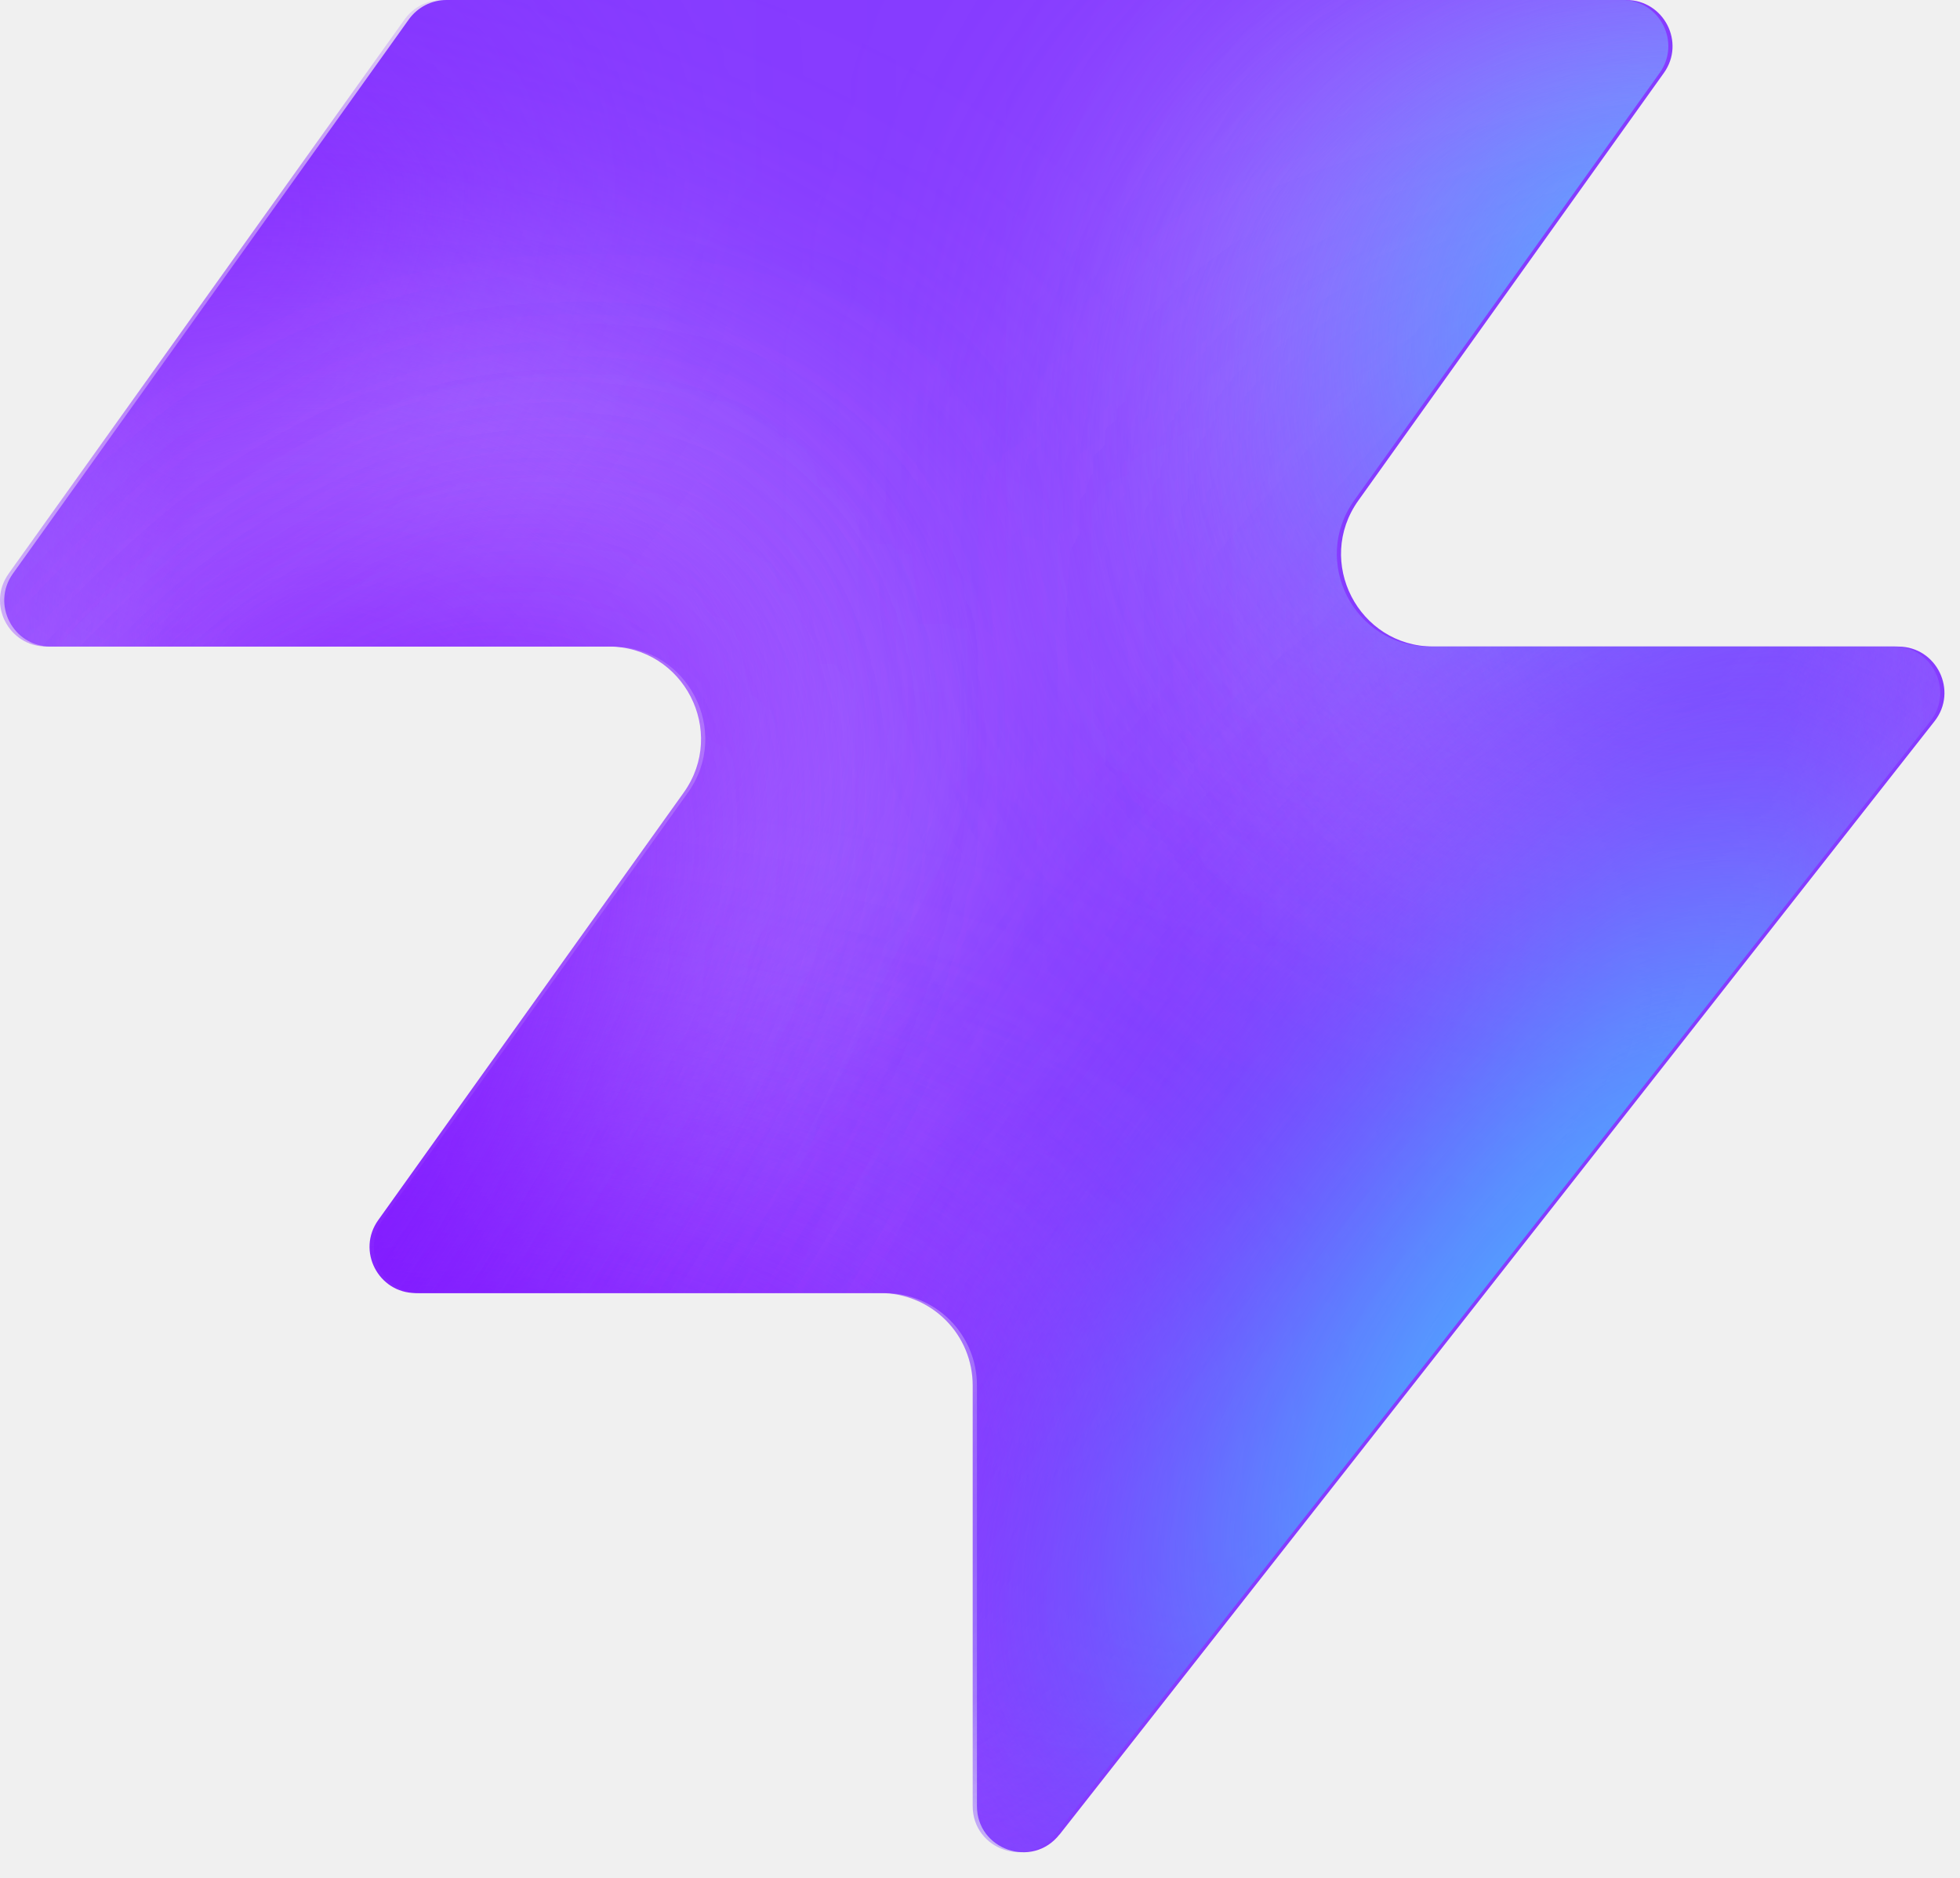
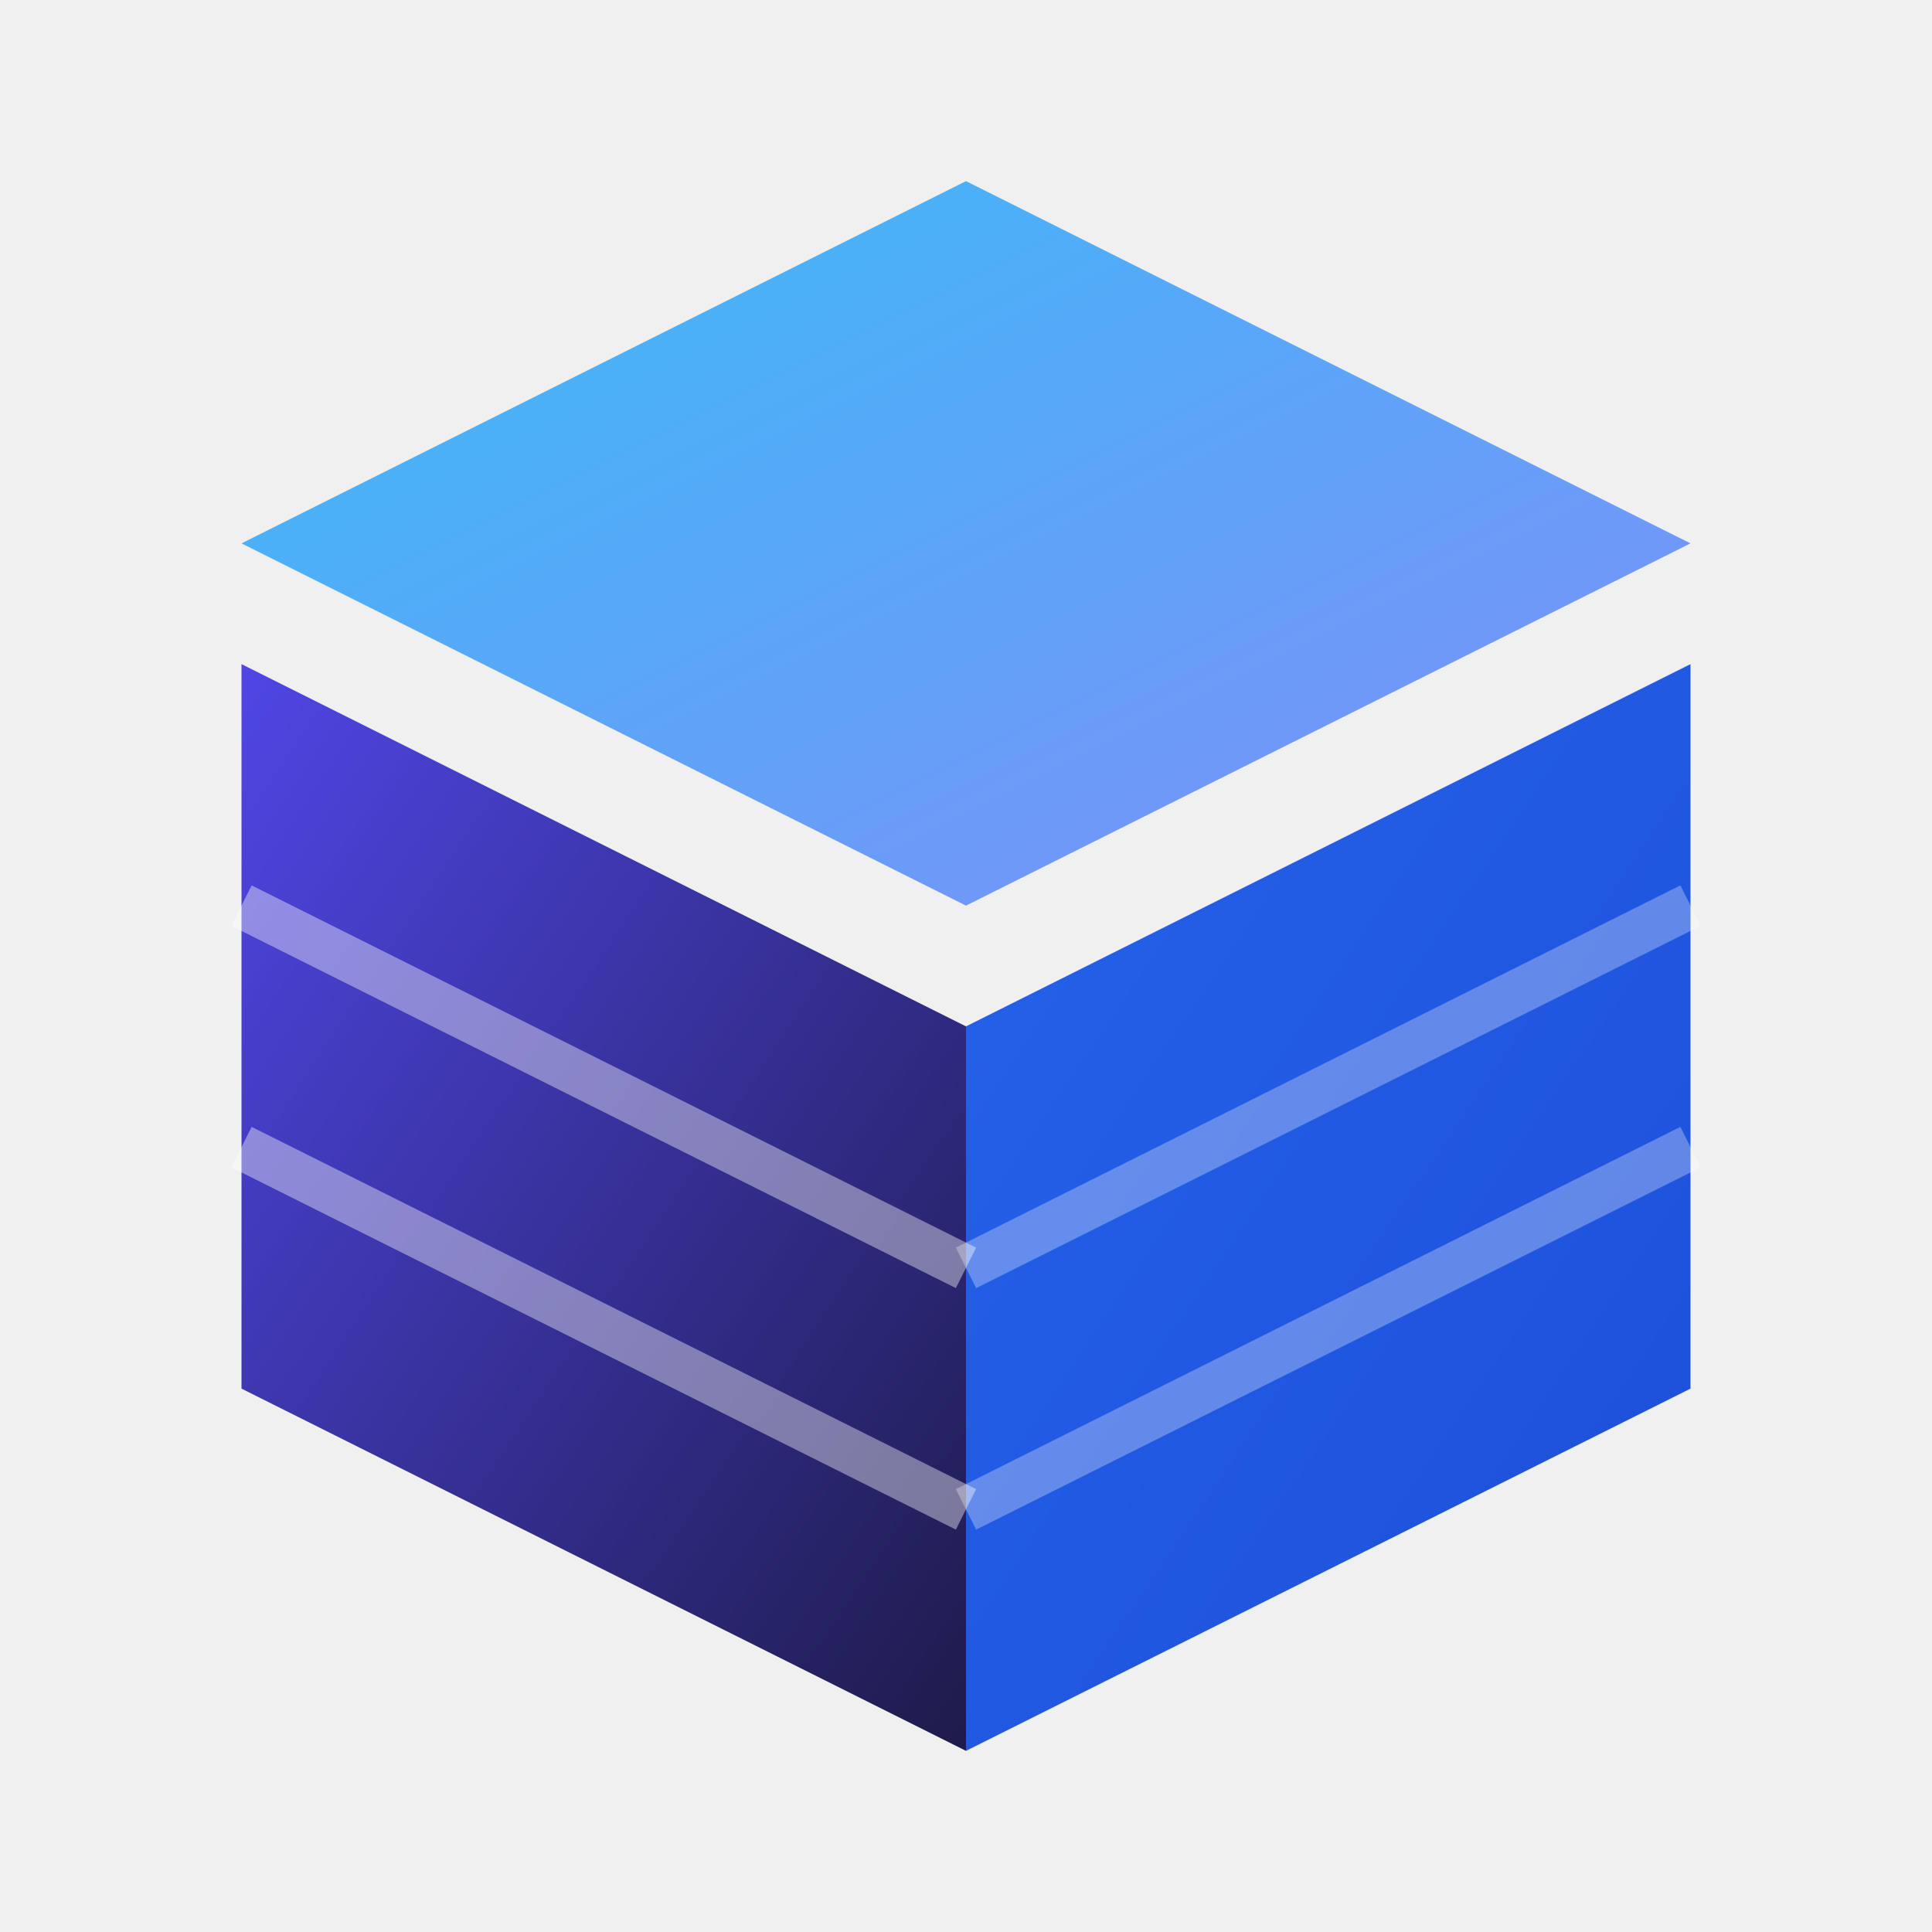
- <svg xmlns="http://www.w3.org/2000/svg" width="48" height="46" fill="none" viewBox="0 0 48 46">
-   <path fill="#863bff" d="M25.946 44.938c-.664.845-2.021.375-2.021-.698V33.937a2.26 2.26 0 0 0-2.262-2.262H10.287c-.92 0-1.456-1.04-.92-1.788l7.48-10.471c1.07-1.497 0-3.578-1.842-3.578H1.237c-.92 0-1.456-1.04-.92-1.788L10.013.474c.214-.297.556-.474.92-.474h28.894c.92 0 1.456 1.04.92 1.788l-7.48 10.471c-1.07 1.498 0 3.579 1.842 3.579h11.377c.943 0 1.473 1.088.89 1.83L25.947 44.94z" style="fill:#863bff;fill:color(display-p3 .525 .23 1);fill-opacity:1" />
-   <mask id="a" width="48" height="46" x="0" y="0" maskUnits="userSpaceOnUse" style="mask-type:alpha">
-     <path fill="#000" d="M25.842 44.938c-.664.844-2.021.375-2.021-.698V33.937a2.26 2.26 0 0 0-2.262-2.262H10.183c-.92 0-1.456-1.04-.92-1.788l7.48-10.471c1.07-1.498 0-3.579-1.842-3.579H1.133c-.92 0-1.456-1.04-.92-1.787L9.91.473c.214-.297.556-.474.92-.474h28.894c.92 0 1.456 1.04.92 1.788l-7.48 10.471c-1.07 1.498 0 3.578 1.842 3.578h11.377c.943 0 1.473 1.088.89 1.832L25.843 44.94z" style="fill:#000;fill-opacity:1" />
-   </mask>
-   <g mask="url(#a)">
-     <g filter="url(#b)">
-       <ellipse cx="5.508" cy="14.704" fill="#ede6ff" rx="5.508" ry="14.704" style="fill:#ede6ff;fill:color(display-p3 .927 .903 1);fill-opacity:1" transform="matrix(.00324 1 1 -.00324 -4.47 31.516)" />
-     </g>
-     <g filter="url(#c)">
-       <ellipse cx="10.399" cy="29.851" fill="#ede6ff" rx="10.399" ry="29.851" style="fill:#ede6ff;fill:color(display-p3 .927 .903 1);fill-opacity:1" transform="matrix(.00324 1 1 -.00324 -39.328 7.883)" />
-     </g>
-     <g filter="url(#d)">
-       <ellipse cx="5.508" cy="30.487" fill="#7e14ff" rx="5.508" ry="30.487" style="fill:#7e14ff;fill:color(display-p3 .492 .077 1);fill-opacity:1" transform="rotate(89.814 -25.913 -14.639)scale(1 -1)" />
-     </g>
-     <g filter="url(#e)">
-       <ellipse cx="5.508" cy="30.599" fill="#7e14ff" rx="5.508" ry="30.599" style="fill:#7e14ff;fill:color(display-p3 .492 .077 1);fill-opacity:1" transform="rotate(89.814 -32.644 -3.334)scale(1 -1)" />
-     </g>
-     <g filter="url(#f)">
-       <ellipse cx="5.508" cy="30.599" fill="#7e14ff" rx="5.508" ry="30.599" style="fill:#7e14ff;fill:color(display-p3 .492 .077 1);fill-opacity:1" transform="matrix(.00324 1 1 -.00324 -34.34 30.47)" />
-     </g>
-     <g filter="url(#g)">
-       <ellipse cx="14.072" cy="22.078" fill="#ede6ff" rx="14.072" ry="22.078" style="fill:#ede6ff;fill:color(display-p3 .927 .903 1);fill-opacity:1" transform="rotate(93.35 24.506 48.493)scale(-1 1)" />
-     </g>
-     <g filter="url(#h)">
-       <ellipse cx="3.47" cy="21.501" fill="#7e14ff" rx="3.47" ry="21.501" style="fill:#7e14ff;fill:color(display-p3 .492 .077 1);fill-opacity:1" transform="rotate(89.009 28.708 47.59)scale(-1 1)" />
-     </g>
-     <g filter="url(#i)">
-       <ellipse cx="3.47" cy="21.501" fill="#7e14ff" rx="3.47" ry="21.501" style="fill:#7e14ff;fill:color(display-p3 .492 .077 1);fill-opacity:1" transform="rotate(89.009 28.708 47.59)scale(-1 1)" />
-     </g>
-     <g filter="url(#j)">
-       <ellipse cx=".387" cy="8.972" fill="#7e14ff" rx="4.407" ry="29.108" style="fill:#7e14ff;fill:color(display-p3 .492 .077 1);fill-opacity:1" transform="rotate(39.51 .387 8.972)" />
-     </g>
-     <g filter="url(#k)">
-       <ellipse cx="47.523" cy="-6.092" fill="#7e14ff" rx="4.407" ry="29.108" style="fill:#7e14ff;fill:color(display-p3 .492 .077 1);fill-opacity:1" transform="rotate(37.892 47.523 -6.092)" />
-     </g>
-     <g filter="url(#l)">
-       <ellipse cx="41.412" cy="6.333" fill="#47bfff" rx="5.971" ry="9.665" style="fill:#47bfff;fill:color(display-p3 .28 .748 1);fill-opacity:1" transform="rotate(37.892 41.412 6.333)" />
-     </g>
-     <g filter="url(#m)">
-       <ellipse cx="-1.879" cy="38.332" fill="#7e14ff" rx="4.407" ry="29.108" style="fill:#7e14ff;fill:color(display-p3 .492 .077 1);fill-opacity:1" transform="rotate(37.892 -1.88 38.332)" />
-     </g>
-     <g filter="url(#n)">
-       <ellipse cx="-1.879" cy="38.332" fill="#7e14ff" rx="4.407" ry="29.108" style="fill:#7e14ff;fill:color(display-p3 .492 .077 1);fill-opacity:1" transform="rotate(37.892 -1.88 38.332)" />
-     </g>
-     <g filter="url(#o)">
-       <ellipse cx="35.651" cy="29.907" fill="#7e14ff" rx="4.407" ry="29.108" style="fill:#7e14ff;fill:color(display-p3 .492 .077 1);fill-opacity:1" transform="rotate(37.892 35.651 29.907)" />
-     </g>
-     <g filter="url(#p)">
-       <ellipse cx="38.418" cy="32.4" fill="#47bfff" rx="5.971" ry="15.297" style="fill:#47bfff;fill:color(display-p3 .28 .748 1);fill-opacity:1" transform="rotate(37.892 38.418 32.4)" />
-     </g>
-   </g>
+ <svg xmlns="http://www.w3.org/2000/svg" viewBox="0 0 64 64" fill="none">
  <defs>
-     <filter id="b" width="60.045" height="41.654" x="-19.77" y="16.149" color-interpolation-filters="sRGB" filterUnits="userSpaceOnUse">
-       <feFlood flood-opacity="0" result="BackgroundImageFix" />
-       <feBlend in="SourceGraphic" in2="BackgroundImageFix" result="shape" />
-       <feGaussianBlur result="effect1_foregroundBlur_2002_17158" stdDeviation="7.659" />
-     </filter>
-     <filter id="c" width="90.34" height="51.437" x="-54.613" y="-7.533" color-interpolation-filters="sRGB" filterUnits="userSpaceOnUse">
-       <feFlood flood-opacity="0" result="BackgroundImageFix" />
-       <feBlend in="SourceGraphic" in2="BackgroundImageFix" result="shape" />
-       <feGaussianBlur result="effect1_foregroundBlur_2002_17158" stdDeviation="7.659" />
-     </filter>
-     <filter id="d" width="79.355" height="29.4" x="-49.64" y="2.03" color-interpolation-filters="sRGB" filterUnits="userSpaceOnUse">
-       <feFlood flood-opacity="0" result="BackgroundImageFix" />
-       <feBlend in="SourceGraphic" in2="BackgroundImageFix" result="shape" />
-       <feGaussianBlur result="effect1_foregroundBlur_2002_17158" stdDeviation="4.596" />
-     </filter>
-     <filter id="e" width="79.579" height="29.4" x="-45.045" y="20.029" color-interpolation-filters="sRGB" filterUnits="userSpaceOnUse">
-       <feFlood flood-opacity="0" result="BackgroundImageFix" />
-       <feBlend in="SourceGraphic" in2="BackgroundImageFix" result="shape" />
-       <feGaussianBlur result="effect1_foregroundBlur_2002_17158" stdDeviation="4.596" />
-     </filter>
-     <filter id="f" width="79.579" height="29.4" x="-43.513" y="21.178" color-interpolation-filters="sRGB" filterUnits="userSpaceOnUse">
-       <feFlood flood-opacity="0" result="BackgroundImageFix" />
-       <feBlend in="SourceGraphic" in2="BackgroundImageFix" result="shape" />
-       <feGaussianBlur result="effect1_foregroundBlur_2002_17158" stdDeviation="4.596" />
-     </filter>
-     <filter id="g" width="74.749" height="58.852" x="15.756" y="-17.901" color-interpolation-filters="sRGB" filterUnits="userSpaceOnUse">
-       <feFlood flood-opacity="0" result="BackgroundImageFix" />
-       <feBlend in="SourceGraphic" in2="BackgroundImageFix" result="shape" />
-       <feGaussianBlur result="effect1_foregroundBlur_2002_17158" stdDeviation="7.659" />
-     </filter>
-     <filter id="h" width="61.377" height="25.362" x="23.548" y="2.284" color-interpolation-filters="sRGB" filterUnits="userSpaceOnUse">
-       <feFlood flood-opacity="0" result="BackgroundImageFix" />
-       <feBlend in="SourceGraphic" in2="BackgroundImageFix" result="shape" />
-       <feGaussianBlur result="effect1_foregroundBlur_2002_17158" stdDeviation="4.596" />
-     </filter>
-     <filter id="i" width="61.377" height="25.362" x="23.548" y="2.284" color-interpolation-filters="sRGB" filterUnits="userSpaceOnUse">
-       <feFlood flood-opacity="0" result="BackgroundImageFix" />
-       <feBlend in="SourceGraphic" in2="BackgroundImageFix" result="shape" />
-       <feGaussianBlur result="effect1_foregroundBlur_2002_17158" stdDeviation="4.596" />
-     </filter>
-     <filter id="j" width="56.045" height="63.649" x="-27.636" y="-22.853" color-interpolation-filters="sRGB" filterUnits="userSpaceOnUse">
-       <feFlood flood-opacity="0" result="BackgroundImageFix" />
-       <feBlend in="SourceGraphic" in2="BackgroundImageFix" result="shape" />
-       <feGaussianBlur result="effect1_foregroundBlur_2002_17158" stdDeviation="4.596" />
-     </filter>
-     <filter id="k" width="54.814" height="64.646" x="20.116" y="-38.415" color-interpolation-filters="sRGB" filterUnits="userSpaceOnUse">
-       <feFlood flood-opacity="0" result="BackgroundImageFix" />
-       <feBlend in="SourceGraphic" in2="BackgroundImageFix" result="shape" />
-       <feGaussianBlur result="effect1_foregroundBlur_2002_17158" stdDeviation="4.596" />
-     </filter>
-     <filter id="l" width="33.541" height="35.313" x="24.641" y="-11.323" color-interpolation-filters="sRGB" filterUnits="userSpaceOnUse">
-       <feFlood flood-opacity="0" result="BackgroundImageFix" />
-       <feBlend in="SourceGraphic" in2="BackgroundImageFix" result="shape" />
-       <feGaussianBlur result="effect1_foregroundBlur_2002_17158" stdDeviation="4.596" />
-     </filter>
-     <filter id="m" width="54.814" height="64.646" x="-29.286" y="6.009" color-interpolation-filters="sRGB" filterUnits="userSpaceOnUse">
-       <feFlood flood-opacity="0" result="BackgroundImageFix" />
-       <feBlend in="SourceGraphic" in2="BackgroundImageFix" result="shape" />
-       <feGaussianBlur result="effect1_foregroundBlur_2002_17158" stdDeviation="4.596" />
-     </filter>
-     <filter id="n" width="54.814" height="64.646" x="-29.286" y="6.009" color-interpolation-filters="sRGB" filterUnits="userSpaceOnUse">
-       <feFlood flood-opacity="0" result="BackgroundImageFix" />
-       <feBlend in="SourceGraphic" in2="BackgroundImageFix" result="shape" />
-       <feGaussianBlur result="effect1_foregroundBlur_2002_17158" stdDeviation="4.596" />
-     </filter>
-     <filter id="o" width="54.814" height="64.646" x="8.244" y="-2.416" color-interpolation-filters="sRGB" filterUnits="userSpaceOnUse">
-       <feFlood flood-opacity="0" result="BackgroundImageFix" />
-       <feBlend in="SourceGraphic" in2="BackgroundImageFix" result="shape" />
-       <feGaussianBlur result="effect1_foregroundBlur_2002_17158" stdDeviation="4.596" />
-     </filter>
-     <filter id="p" width="39.409" height="43.623" x="18.713" y="10.588" color-interpolation-filters="sRGB" filterUnits="userSpaceOnUse">
-       <feFlood flood-opacity="0" result="BackgroundImageFix" />
-       <feBlend in="SourceGraphic" in2="BackgroundImageFix" result="shape" />
-       <feGaussianBlur result="effect1_foregroundBlur_2002_17158" stdDeviation="4.596" />
-     </filter>
+     <linearGradient id="topGrad" x1="0%" y1="0%" x2="100%" y2="100%">
+       <stop offset="0%" stop-color="#38bdf8" />
+       <stop offset="100%" stop-color="#818cf8" />
+     </linearGradient>
+     <linearGradient id="leftGrad" x1="0%" y1="0%" x2="100%" y2="100%">
+       <stop offset="0%" stop-color="#4f46e5" />
+       <stop offset="100%" stop-color="#1e1b4b" />
+     </linearGradient>
+     <linearGradient id="rightGrad" x1="0%" y1="0%" x2="100%" y2="100%">
+       <stop offset="0%" stop-color="#2563eb" />
+       <stop offset="100%" stop-color="#1d4ed8" />
+     </linearGradient>
  </defs>
+   <path d="M32 6 L56 18 L32 30 L8 18 Z" fill="url(#topGrad)" />
+   <path d="M8 22 L32 34 L32 58 L8 46 Z" fill="url(#leftGrad)" />
+   <path d="M32 34 L56 22 L56 46 L32 58 Z" fill="url(#rightGrad)" />
+   <line x1="8" y1="30" x2="32" y2="42" stroke="#ffffff" stroke-width="1.5" stroke-opacity="0.4" />
+   <line x1="8" y1="38" x2="32" y2="50" stroke="#ffffff" stroke-width="1.5" stroke-opacity="0.4" />
+   <line x1="56" y1="30" x2="32" y2="42" stroke="#ffffff" stroke-width="1.5" stroke-opacity="0.3" />
+   <line x1="56" y1="38" x2="32" y2="50" stroke="#ffffff" stroke-width="1.5" stroke-opacity="0.3" />
</svg>
